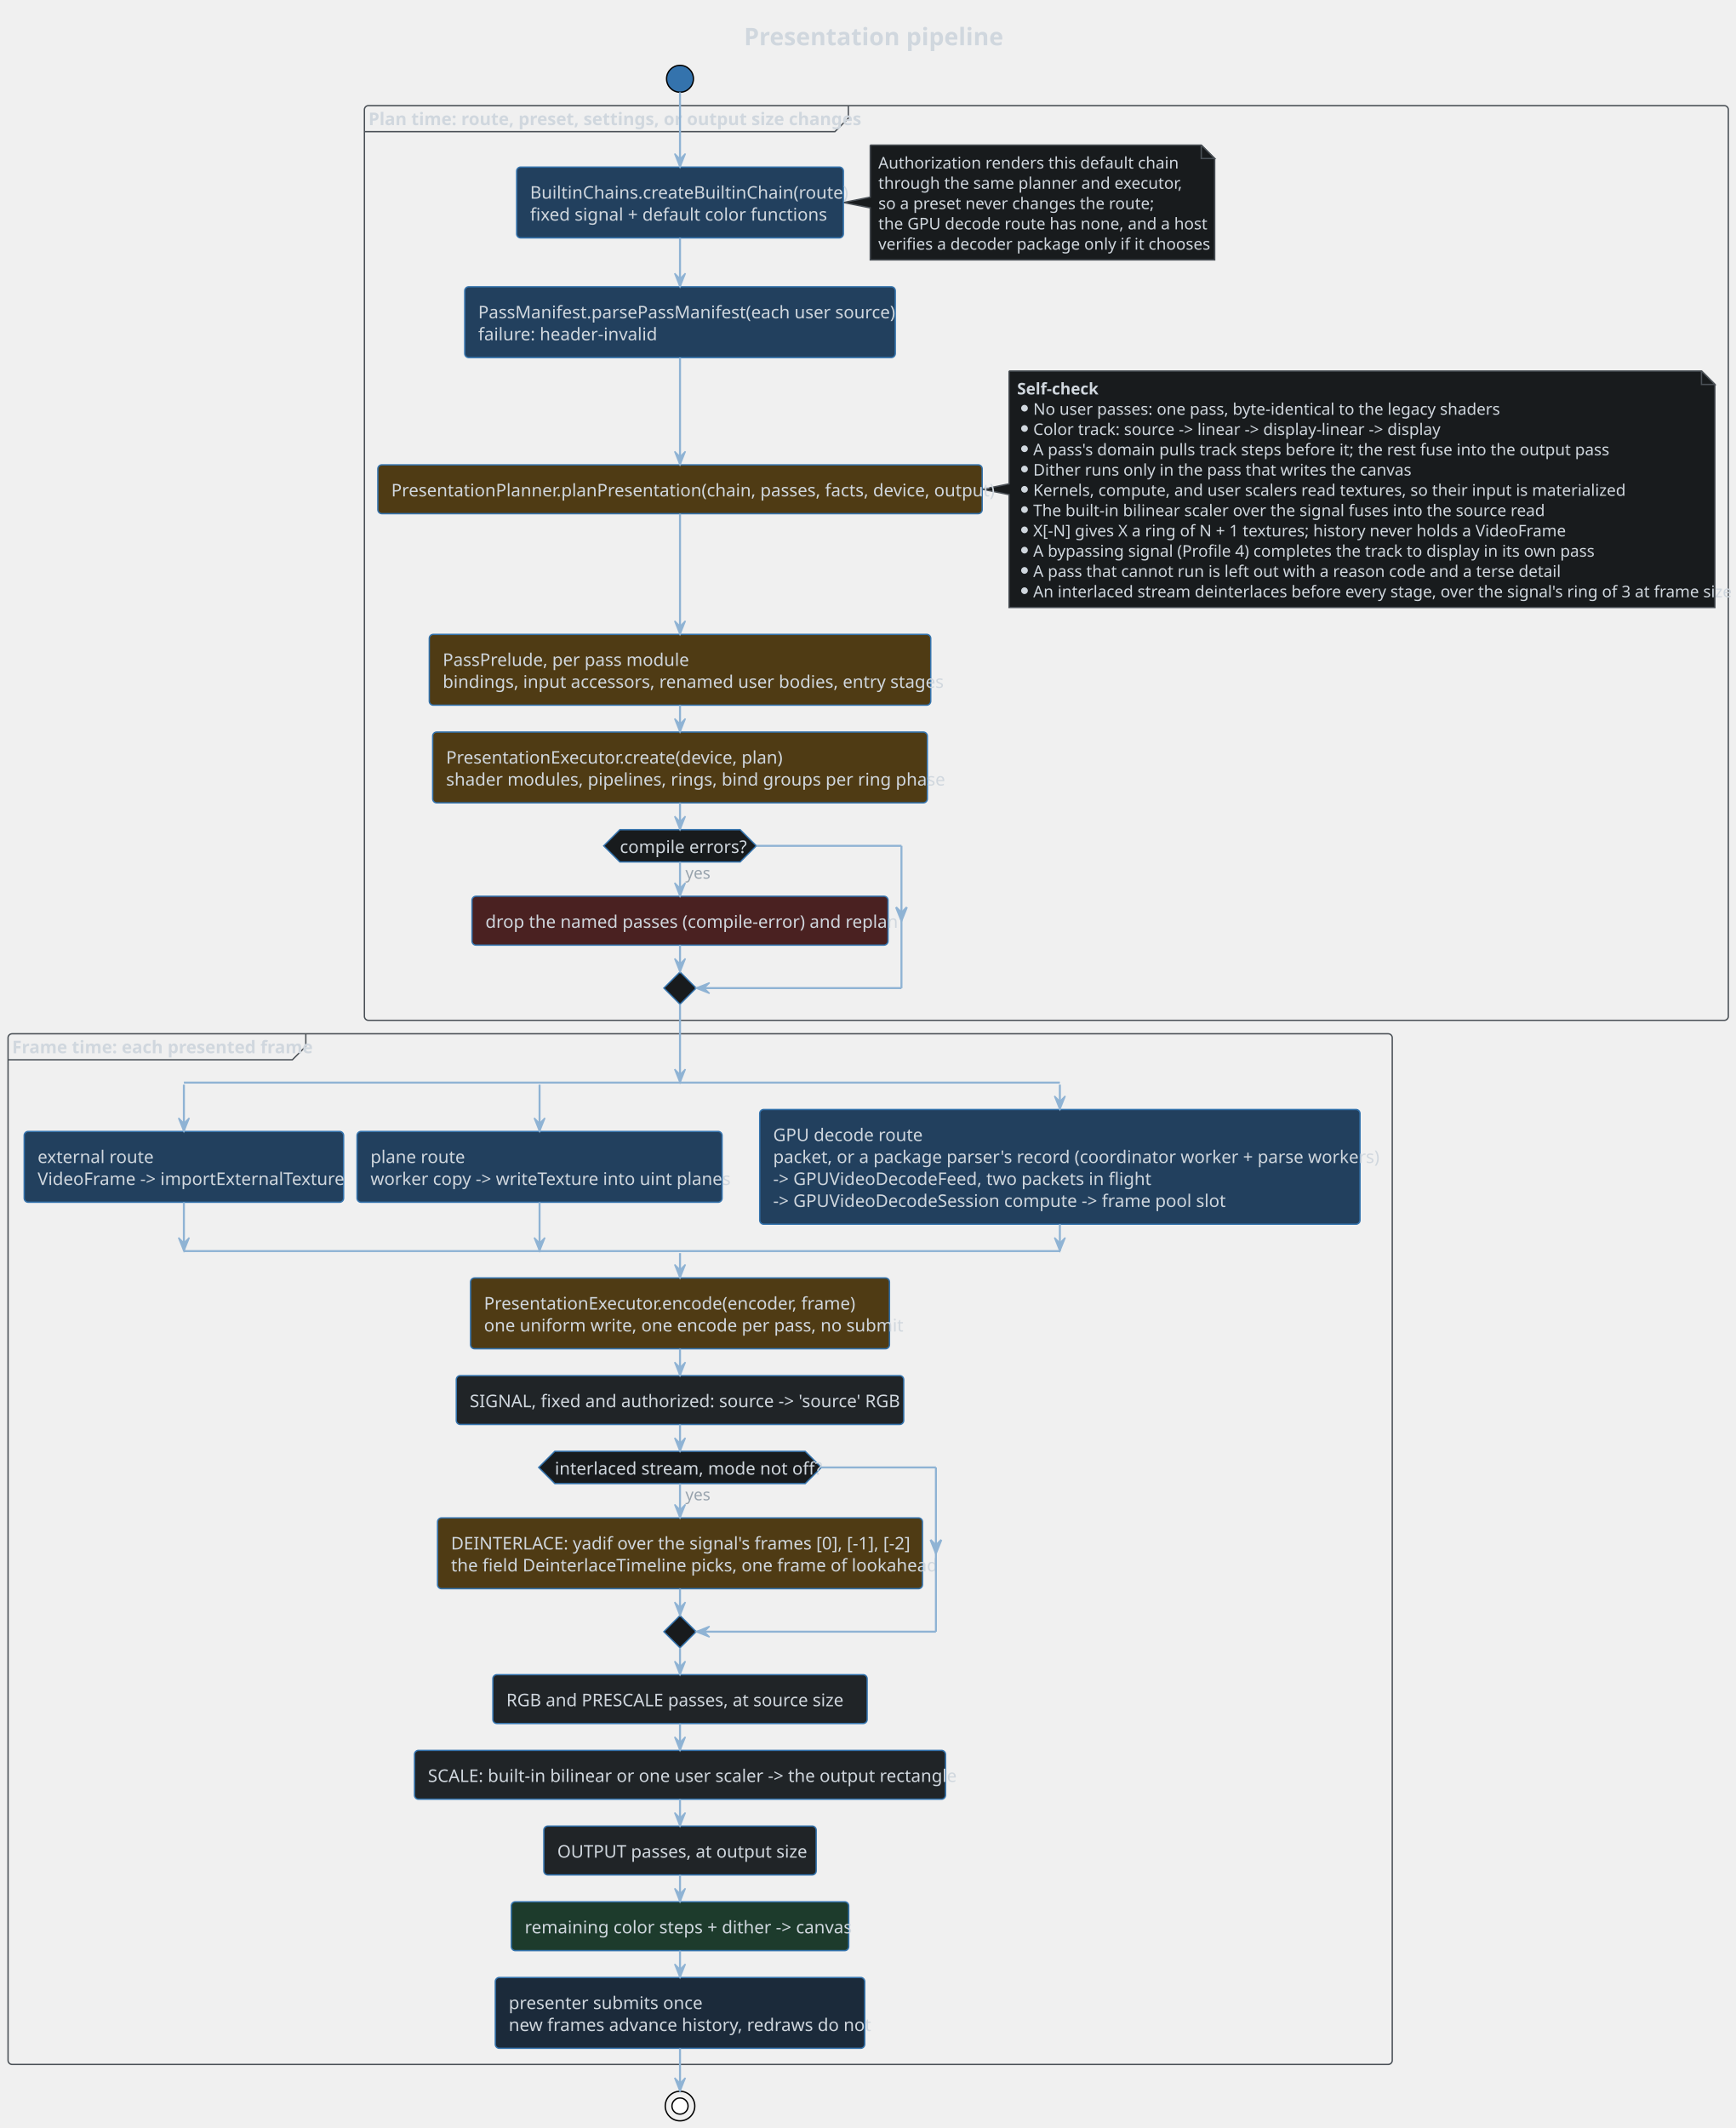
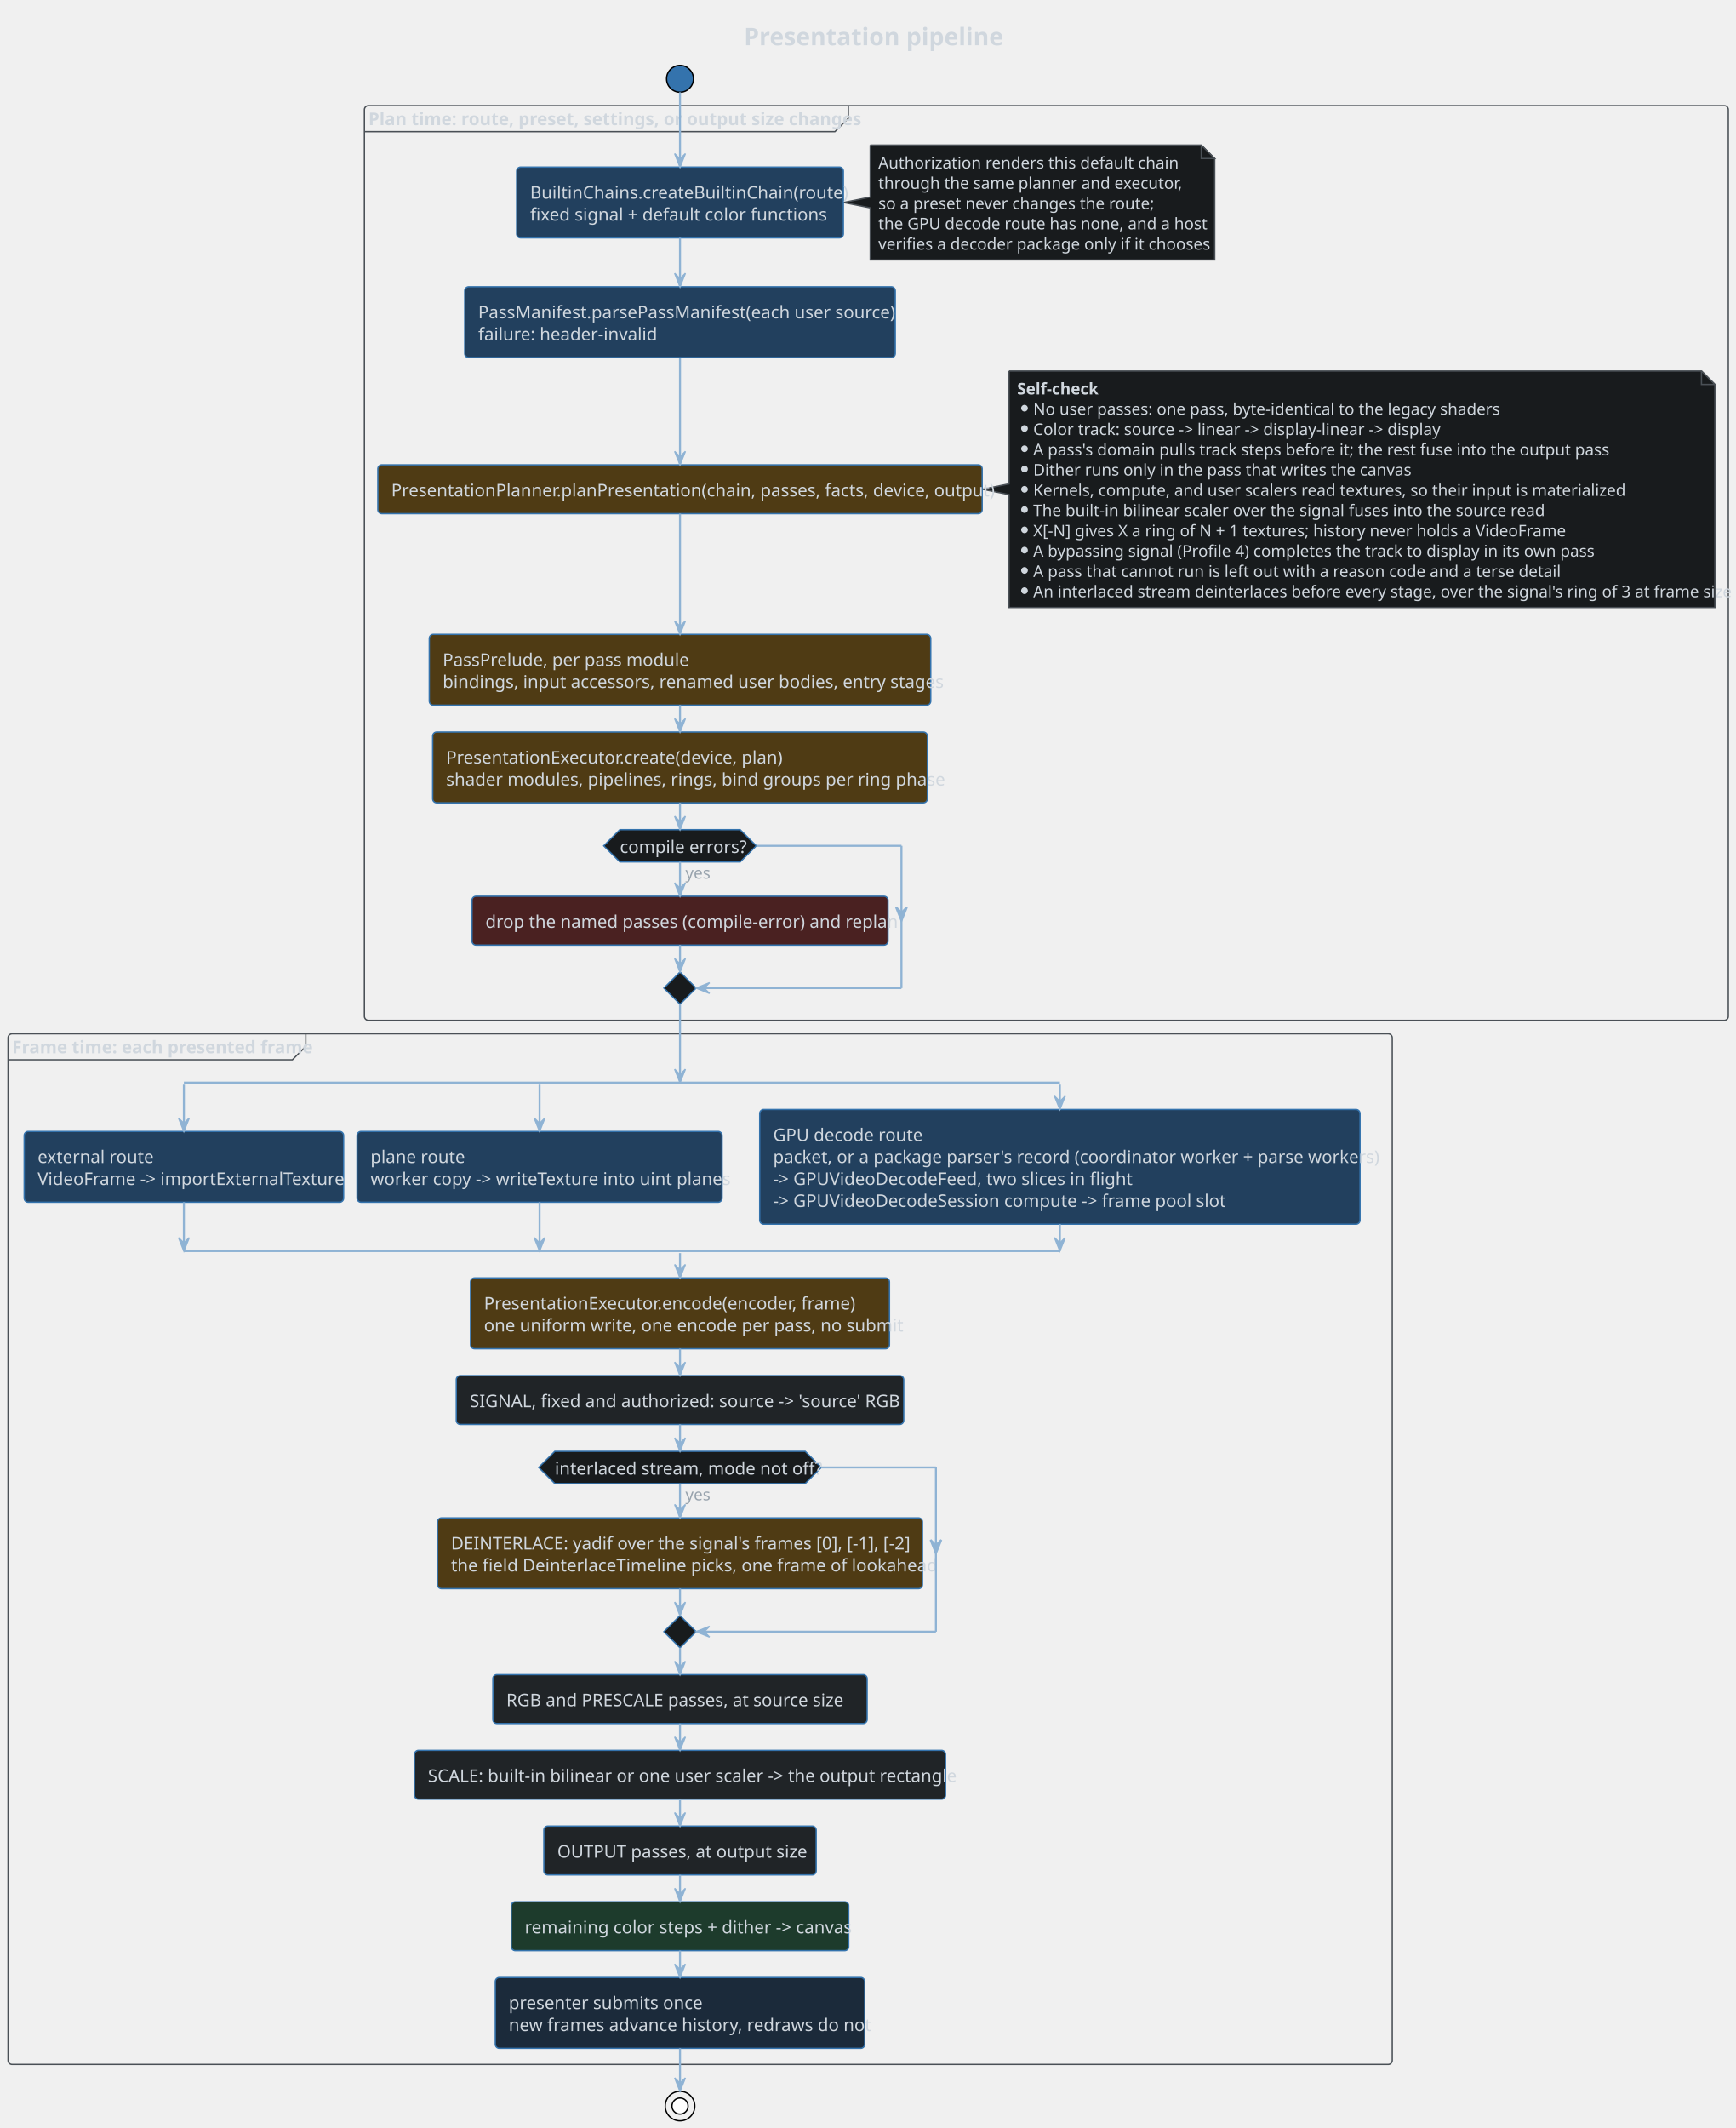
<svg xmlns="http://www.w3.org/2000/svg" contentStyleType="text/css" data-diagram-type="ACTIVITY" height="1584px" preserveAspectRatio="none" style="width:1292px;height:1584px;" version="1.1" viewBox="0 0 1292 1584" width="1292px" zoomAndPan="magnify">
  <defs />
  <g>
    <g class="title" data-source-line="3">
      <text fill="#D0D7DE" font-family="sans-serif" font-size="18" font-weight="bold" lengthAdjust="spacing" textLength="182.039" x="553.896" y="33.685">Presentation pipeline</text>
    </g>
    <ellipse cx="506.303" cy="58.641" fill="#3473AD" rx="10" ry="10" style="stroke:#000000;stroke-width:1;" />
    <rect fill="none" height="680.859" rx="3" ry="3" style="stroke:#4A5056;stroke-width:1;" width="1015.517" x="271.315" y="78.641" />
    <path d="M631.654,78.641 L631.654,87.992 L621.654,97.992 L271.315,97.992" fill="none" style="stroke:#4A5056;stroke-width:1;" />
    <text fill="#D0D7DE" font-family="sans-serif" font-size="13" font-weight="bold" lengthAdjust="spacing" textLength="350.34" x="274.315" y="93.136">Plan time: route, preset, settings, or output size changes</text>
    <path d="M647.943,107.992 L647.943,146.727 L627.943,150.727 L647.943,154.727 L647.943,193.461 A0,0 0 0 0 647.943,193.461 L904.408,193.461 A0,0 0 0 0 904.408,193.461 L904.408,117.992 L894.408,107.992 L647.943,107.992 A0,0 0 0 0 647.943,107.992" fill="#181B1D" style="stroke:#4A5056;stroke-width:1;" />
    <path d="M894.408,107.992 L894.408,117.992 L904.408,117.992 L894.408,107.992" fill="#181B1D" style="stroke:#4A5056;stroke-width:1;" />
    <text fill="#D0D7DE" font-family="sans-serif" font-size="12" lengthAdjust="spacing" textLength="207.457" x="653.943" y="125.449">Authorization renders this default chain</text>
    <text fill="#D0D7DE" font-family="sans-serif" font-size="12" lengthAdjust="spacing" textLength="212.807" x="653.943" y="140.543">through the same planner and executor,</text>
    <text fill="#D0D7DE" font-family="sans-serif" font-size="12" lengthAdjust="spacing" textLength="195.457" x="653.943" y="155.637">so a preset never changes the route;</text>
    <text fill="#D0D7DE" font-family="sans-serif" font-size="12" lengthAdjust="spacing" textLength="234.832" x="653.943" y="170.731">the GPU decode route has none, and a host</text>
    <text fill="#D0D7DE" font-family="sans-serif" font-size="12" lengthAdjust="spacing" textLength="235.465" x="653.943" y="185.824">verifies a decoder package only if it chooses</text>
    <rect fill="#22405E" height="52.703" rx="3" ry="3" style="stroke:#3473AD;stroke-width:1;" width="243.279" x="384.664" y="124.375" />
    <text fill="#D0D7DE" font-family="sans-serif" font-size="13" lengthAdjust="spacing" textLength="223.279" x="394.664" y="147.87">BuiltinChains.createBuiltinChain(route)</text>
    <text fill="#D0D7DE" font-family="sans-serif" font-size="13" lengthAdjust="spacing" textLength="206.318" x="394.664" y="164.222">fixed signal + default color functions</text>
    <rect fill="#22405E" height="52.703" rx="3" ry="3" style="stroke:#3473AD;stroke-width:1;" width="320.574" x="346.016" y="213.461" />
    <text fill="#D0D7DE" font-family="sans-serif" font-size="13" lengthAdjust="spacing" textLength="300.574" x="356.016" y="236.956">PassManifest.parsePassManifest(each user source)</text>
    <text fill="#D0D7DE" font-family="sans-serif" font-size="13" lengthAdjust="spacing" textLength="124.293" x="356.016" y="253.308">failure: header-invalid</text>
    <path d="M751.292,276.164 L751.292,360.18 L731.292,364.18 L751.292,368.18 L751.292,452.195 A0,0 0 0 0 751.292,452.195 L1276.831,452.195 A0,0 0 0 0 1276.831,452.195 L1276.831,286.164 L1266.831,276.164 L751.292,276.164 A0,0 0 0 0 751.292,276.164" fill="#181B1D" style="stroke:#4A5056;stroke-width:1;" />
    <path d="M1266.831,276.164 L1266.831,286.164 L1276.831,286.164 L1266.831,276.164" fill="#181B1D" style="stroke:#4A5056;stroke-width:1;" />
    <text fill="#D0D7DE" font-family="sans-serif" font-size="12" font-weight="bold" lengthAdjust="spacing" textLength="60.029" x="757.292" y="293.621">Self-check</text>
    <ellipse cx="762.792" cy="303.852" fill="#D0D7DE" rx="2.5" ry="2.5" />
    <text fill="#D0D7DE" font-family="sans-serif" font-size="12" lengthAdjust="spacing" textLength="333.522" x="769.292" y="308.715">No user passes: one pass, byte-identical to the legacy shaders</text>
    <ellipse cx="762.792" cy="318.945" fill="#D0D7DE" rx="2.5" ry="2.5" />
    <text fill="#D0D7DE" font-family="sans-serif" font-size="12" lengthAdjust="spacing" textLength="291.117" x="769.292" y="323.809">Color track: source -&gt; linear -&gt; display-linear -&gt; display</text>
    <ellipse cx="762.792" cy="334.039" fill="#D0D7DE" rx="2.5" ry="2.5" />
    <text fill="#D0D7DE" font-family="sans-serif" font-size="12" lengthAdjust="spacing" textLength="404.508" x="769.292" y="338.902">A pass's domain pulls track steps before it; the rest fuse into the output pass</text>
    <ellipse cx="762.792" cy="349.133" fill="#D0D7DE" rx="2.5" ry="2.5" />
    <text fill="#D0D7DE" font-family="sans-serif" font-size="12" lengthAdjust="spacing" textLength="264.797" x="769.292" y="353.996">Dither runs only in the pass that writes the canvas</text>
    <ellipse cx="762.792" cy="364.227" fill="#D0D7DE" rx="2.5" ry="2.5" />
    <text fill="#D0D7DE" font-family="sans-serif" font-size="12" lengthAdjust="spacing" textLength="416.865" x="769.292" y="369.09">Kernels, compute, and user scalers read textures, so their input is materialized</text>
    <ellipse cx="762.792" cy="379.32" fill="#D0D7DE" rx="2.5" ry="2.5" />
    <text fill="#D0D7DE" font-family="sans-serif" font-size="12" lengthAdjust="spacing" textLength="359.525" x="769.292" y="384.184">The built-in bilinear scaler over the signal fuses into the source read</text>
    <ellipse cx="762.792" cy="394.414" fill="#D0D7DE" rx="2.5" ry="2.5" />
    <text fill="#D0D7DE" font-family="sans-serif" font-size="12" lengthAdjust="spacing" textLength="381.17" x="769.292" y="399.277">X[-N] gives X a ring of N + 1 textures; history never holds a VideoFrame</text>
    <ellipse cx="762.792" cy="409.508" fill="#D0D7DE" rx="2.5" ry="2.5" />
    <text fill="#D0D7DE" font-family="sans-serif" font-size="12" lengthAdjust="spacing" textLength="398.853" x="769.292" y="414.371">A bypassing signal (Profile 4) completes the track to display in its own pass</text>
    <ellipse cx="762.792" cy="424.602" fill="#D0D7DE" rx="2.5" ry="2.5" />
    <text fill="#D0D7DE" font-family="sans-serif" font-size="12" lengthAdjust="spacing" textLength="370.893" x="769.292" y="429.465">A pass that cannot run is left out with a reason code and a terse detail</text>
    <ellipse cx="762.792" cy="439.695" fill="#D0D7DE" rx="2.5" ry="2.5" />
    <text fill="#D0D7DE" font-family="sans-serif" font-size="12" lengthAdjust="spacing" textLength="492.539" x="769.292" y="444.559">An interlaced stream deinterlaces before every stage, over the signal's ring of 3 at frame size</text>
    <rect fill="#4F3B14" height="36.352" rx="3" ry="3" style="stroke:#3473AD;stroke-width:1;" width="449.978" x="281.315" y="346.004" />
    <text fill="#D0D7DE" font-family="sans-serif" font-size="13" lengthAdjust="spacing" textLength="429.978" x="291.315" y="369.499">PresentationPlanner.planPresentation(chain, passes, facts, device, output)</text>
    <rect fill="#4F3B14" height="52.703" rx="3" ry="3" style="stroke:#3473AD;stroke-width:1;" width="373.361" x="319.623" y="472.195" />
    <text fill="#D0D7DE" font-family="sans-serif" font-size="13" lengthAdjust="spacing" textLength="177.042" x="329.623" y="495.69">PassPrelude, per pass module</text>
    <text fill="#D0D7DE" font-family="sans-serif" font-size="13" lengthAdjust="spacing" textLength="353.361" x="329.623" y="512.042">bindings, input accessors, renamed user bodies, entry stages</text>
    <rect fill="#4F3B14" height="52.703" rx="3" ry="3" style="stroke:#3473AD;stroke-width:1;" width="368.321" x="322.143" y="544.898" />
    <text fill="#D0D7DE" font-family="sans-serif" font-size="13" lengthAdjust="spacing" textLength="242.074" x="332.143" y="568.394">PresentationExecutor.create(device, plan)</text>
    <text fill="#D0D7DE" font-family="sans-serif" font-size="13" lengthAdjust="spacing" textLength="348.321" x="332.143" y="584.745">shader modules, pipelines, rings, bind groups per ring phase</text>
    <rect fill="#4A2121" height="36.352" rx="3" ry="3" style="stroke:#3473AD;stroke-width:1;" width="309.758" x="351.424" y="667.148" />
    <text fill="#D0D7DE" font-family="sans-serif" font-size="13" lengthAdjust="spacing" textLength="289.758" x="361.424" y="690.644">drop the named passes (compile-error) and replan</text>
    <polygon fill="#181B1D" points="461.511,617.602,551.096,617.602,563.096,629.602,551.096,641.602,461.511,641.602,449.511,629.602,461.511,617.602" style="stroke:#3473AD;stroke-width:1;" />
    <text fill="#98A3AD" font-family="sans-serif" font-size="12" lengthAdjust="spacing" textLength="18.674" x="510.303" y="654.059">yes</text>
    <text fill="#D0D7DE" font-family="sans-serif" font-size="13" lengthAdjust="spacing" textLength="89.585" x="461.511" y="634.921">compile errors?</text>
    <polygon fill="#181B1D" points="506.303,723.5,518.303,735.5,506.303,747.5,494.303,735.5,506.303,723.5" style="stroke:#3473AD;stroke-width:1;" />
    <rect fill="none" height="767.172" rx="3" ry="3" style="stroke:#4A5056;stroke-width:1;" width="1030.606" x="6" y="769.5" />
    <path d="M227.694,769.5 L227.694,778.852 L217.694,788.852 L6,788.852" fill="none" style="stroke:#4A5056;stroke-width:1;" />
    <text fill="#D0D7DE" font-family="sans-serif" font-size="13" font-weight="bold" lengthAdjust="spacing" textLength="211.694" x="9" y="783.995">Frame time: each presented frame</text>
    <line style="stroke:#8FB3D4;stroke-width:1.5;" x1="136.916" x2="789.122" y1="805.852" y2="805.852" />
    <rect fill="#22405E" height="52.703" rx="3" ry="3" style="stroke:#3473AD;stroke-width:1;" width="237.833" x="18" y="842.203" />
    <text fill="#D0D7DE" font-family="sans-serif" font-size="13" lengthAdjust="spacing" textLength="79.492" x="28" y="865.698">external route</text>
    <text fill="#D0D7DE" font-family="sans-serif" font-size="13" lengthAdjust="spacing" textLength="217.833" x="28" y="882.05">VideoFrame -&gt; importExternalTexture</text>
    <rect fill="#22405E" height="52.703" rx="3" ry="3" style="stroke:#3473AD;stroke-width:1;" width="271.805" x="265.832" y="842.203" />
    <text fill="#D0D7DE" font-family="sans-serif" font-size="13" lengthAdjust="spacing" textLength="65.051" x="275.832" y="865.698">plane route</text>
    <text fill="#D0D7DE" font-family="sans-serif" font-size="13" lengthAdjust="spacing" textLength="251.805" x="275.832" y="882.05">worker copy -&gt; writeTexture into uint planes</text>
    <rect fill="#22405E" height="85.406" rx="3" ry="3" style="stroke:#3473AD;stroke-width:1;" width="446.969" x="565.638" y="825.852" />
    <text fill="#D0D7DE" font-family="sans-serif" font-size="13" lengthAdjust="spacing" textLength="107.675" x="575.638" y="849.347">GPU decode route</text>
    <text fill="#D0D7DE" font-family="sans-serif" font-size="13" lengthAdjust="spacing" textLength="426.969" x="575.638" y="865.698">packet, or a package parser's record (coordinator worker + parse workers)</text>
-     <text fill="#D0D7DE" font-family="sans-serif" font-size="13" lengthAdjust="spacing" textLength="272.06" x="575.638" y="882.05">-&gt; GPUVideoDecodeFeed, two packets in flight</text>
+     <text fill="#D0D7DE" font-family="sans-serif" font-size="13" lengthAdjust="spacing" textLength="259.765" x="575.638" y="882.05">-&gt; GPUVideoDecodeFeed, two slices in flight</text>
    <text fill="#D0D7DE" font-family="sans-serif" font-size="13" lengthAdjust="spacing" textLength="325.889" x="575.638" y="898.401">-&gt; GPUVideoDecodeSession compute -&gt; frame pool slot</text>
    <line style="stroke:#8FB3D4;stroke-width:1.5;" x1="136.916" x2="789.122" y1="931.258" y2="931.258" />
    <rect fill="#4F3B14" height="52.703" rx="3" ry="3" style="stroke:#3473AD;stroke-width:1;" width="311.941" x="350.332" y="951.258" />
    <text fill="#D0D7DE" font-family="sans-serif" font-size="13" lengthAdjust="spacing" textLength="266.646" x="360.332" y="974.753">PresentationExecutor.encode(encoder, frame)</text>
    <text fill="#D0D7DE" font-family="sans-serif" font-size="13" lengthAdjust="spacing" textLength="291.941" x="360.332" y="991.105">one uniform write, one encode per pass, no submit</text>
    <rect fill="#202427" height="36.352" rx="3" ry="3" style="stroke:#3473AD;stroke-width:1;" width="333.143" x="339.732" y="1023.961" />
    <text fill="#D0D7DE" font-family="sans-serif" font-size="13" lengthAdjust="spacing" textLength="313.143" x="349.732" y="1047.456">SIGNAL, fixed and authorized: source -&gt; 'source' RGB</text>
    <rect fill="#4F3B14" height="52.703" rx="3" ry="3" style="stroke:#3473AD;stroke-width:1;" width="361.072" x="325.767" y="1129.859" />
    <text fill="#D0D7DE" font-family="sans-serif" font-size="13" lengthAdjust="spacing" textLength="336.267" x="335.767" y="1153.354">DEINTERLACE: yadif over the signal's frames [0], [-1], [-2]</text>
    <text fill="#D0D7DE" font-family="sans-serif" font-size="13" lengthAdjust="spacing" textLength="341.072" x="335.767" y="1169.706">the field DeinterlaceTimeline picks, one frame of lookahead</text>
    <polygon fill="#181B1D" points="413.088,1080.312,599.519,1080.312,611.519,1092.312,599.519,1104.312,413.088,1104.312,401.088,1092.312,413.088,1080.312" style="stroke:#3473AD;stroke-width:1;" />
    <text fill="#98A3AD" font-family="sans-serif" font-size="12" lengthAdjust="spacing" textLength="18.674" x="510.303" y="1116.77">yes</text>
    <text fill="#D0D7DE" font-family="sans-serif" font-size="13" lengthAdjust="spacing" textLength="186.431" x="413.088" y="1097.632">interlaced stream, mode not off?</text>
    <polygon fill="#181B1D" points="506.303,1202.562,518.303,1214.562,506.303,1226.562,494.303,1214.562,506.303,1202.562" style="stroke:#3473AD;stroke-width:1;" />
    <rect fill="#202427" height="36.352" rx="3" ry="3" style="stroke:#3473AD;stroke-width:1;" width="278.673" x="366.967" y="1246.562" />
    <text fill="#D0D7DE" font-family="sans-serif" font-size="13" lengthAdjust="spacing" textLength="258.673" x="376.967" y="1270.058">RGB and PRESCALE passes, at source size</text>
    <rect fill="#202427" height="36.352" rx="3" ry="3" style="stroke:#3473AD;stroke-width:1;" width="395.4" x="308.603" y="1302.914" />
    <text fill="#D0D7DE" font-family="sans-serif" font-size="13" lengthAdjust="spacing" textLength="375.4" x="318.603" y="1326.409">SCALE: built-in bilinear or one user scaler -&gt; the output rectangle</text>
    <rect fill="#202427" height="36.352" rx="3" ry="3" style="stroke:#3473AD;stroke-width:1;" width="202.793" x="404.906" y="1359.266" />
    <text fill="#D0D7DE" font-family="sans-serif" font-size="13" lengthAdjust="spacing" textLength="182.793" x="414.906" y="1382.761">OUTPUT passes, at output size</text>
    <rect fill="#1D3B2C" height="36.352" rx="3" ry="3" style="stroke:#3473AD;stroke-width:1;" width="251.226" x="380.69" y="1415.617" />
    <text fill="#D0D7DE" font-family="sans-serif" font-size="13" lengthAdjust="spacing" textLength="231.226" x="390.69" y="1439.112">remaining color steps + dither -&gt; canvas</text>
    <rect fill="#1B2A3A" height="52.703" rx="3" ry="3" style="stroke:#3473AD;stroke-width:1;" width="275.068" x="368.769" y="1471.969" />
    <text fill="#D0D7DE" font-family="sans-serif" font-size="13" lengthAdjust="spacing" textLength="135.123" x="378.769" y="1495.464">presenter submits once</text>
    <text fill="#D0D7DE" font-family="sans-serif" font-size="13" lengthAdjust="spacing" textLength="255.068" x="378.769" y="1511.815">new frames advance history, redraws do not</text>
    <ellipse cx="506.303" cy="1567.672" fill="none" rx="11" ry="11" style="stroke:#000000;stroke-width:1;" />
    <ellipse cx="506.303" cy="1567.672" fill="#FFFFFF" rx="6" ry="6" style="stroke:#000000;stroke-width:1;" />
    <line style="stroke:#8FB3D4;stroke-width:1.5;" x1="506.303" x2="506.303" y1="177.078" y2="213.461" />
    <polygon fill="#8FB3D4" points="502.303,203.461,506.303,213.461,510.303,203.461,506.303,207.461" style="stroke:#8FB3D4;stroke-width:1;" />
    <line style="stroke:#8FB3D4;stroke-width:1.5;" x1="506.303" x2="506.303" y1="266.164" y2="346.004" />
    <polygon fill="#8FB3D4" points="502.303,336.004,506.303,346.004,510.303,336.004,506.303,340.004" style="stroke:#8FB3D4;stroke-width:1;" />
    <line style="stroke:#8FB3D4;stroke-width:1.5;" x1="506.303" x2="506.303" y1="382.356" y2="472.195" />
    <polygon fill="#8FB3D4" points="502.303,462.195,506.303,472.195,510.303,462.195,506.303,466.195" style="stroke:#8FB3D4;stroke-width:1;" />
    <line style="stroke:#8FB3D4;stroke-width:1.5;" x1="506.303" x2="506.303" y1="524.898" y2="544.898" />
    <polygon fill="#8FB3D4" points="502.303,534.898,506.303,544.898,510.303,534.898,506.303,538.898" style="stroke:#8FB3D4;stroke-width:1;" />
    <line style="stroke:#8FB3D4;stroke-width:1.5;" x1="506.303" x2="506.303" y1="641.602" y2="667.148" />
    <polygon fill="#8FB3D4" points="502.303,657.148,506.303,667.148,510.303,657.148,506.303,661.148" style="stroke:#8FB3D4;stroke-width:1;" />
    <line style="stroke:#8FB3D4;stroke-width:1.5;" x1="563.096" x2="671.182" y1="629.602" y2="629.602" />
    <polygon fill="#8FB3D4" points="667.182,675.324,671.182,685.324,675.182,675.324,671.182,679.324" style="stroke:#8FB3D4;stroke-width:1.5;" />
    <line style="stroke:#8FB3D4;stroke-width:1.5;" x1="671.182" x2="671.182" y1="629.602" y2="735.5" />
    <line style="stroke:#8FB3D4;stroke-width:1.5;" x1="671.182" x2="518.303" y1="735.5" y2="735.5" />
    <polygon fill="#8FB3D4" points="528.303,731.5,518.303,735.5,528.303,739.5,524.303,735.5" style="stroke:#8FB3D4;stroke-width:1;" />
    <line style="stroke:#8FB3D4;stroke-width:1.5;" x1="506.303" x2="506.303" y1="703.5" y2="723.5" />
    <polygon fill="#8FB3D4" points="502.303,713.5,506.303,723.5,510.303,713.5,506.303,717.5" style="stroke:#8FB3D4;stroke-width:1;" />
    <line style="stroke:#8FB3D4;stroke-width:1.5;" x1="506.303" x2="506.303" y1="597.602" y2="617.602" />
    <polygon fill="#8FB3D4" points="502.303,607.602,506.303,617.602,510.303,607.602,506.303,611.602" style="stroke:#8FB3D4;stroke-width:1;" />
    <line style="stroke:#8FB3D4;stroke-width:1.5;" x1="506.303" x2="506.303" y1="68.641" y2="124.375" />
    <polygon fill="#8FB3D4" points="502.303,114.375,506.303,124.375,510.303,114.375,506.303,118.375" style="stroke:#8FB3D4;stroke-width:1;" />
    <line style="stroke:#8FB3D4;stroke-width:1.5;" x1="136.916" x2="136.916" y1="807.352" y2="842.203" />
    <polygon fill="#8FB3D4" points="132.916,832.203,136.916,842.203,140.916,832.203,136.916,836.203" style="stroke:#8FB3D4;stroke-width:1;" />
    <line style="stroke:#8FB3D4;stroke-width:1.5;" x1="401.735" x2="401.735" y1="807.352" y2="842.203" />
    <polygon fill="#8FB3D4" points="397.735,832.203,401.735,842.203,405.735,832.203,401.735,836.203" style="stroke:#8FB3D4;stroke-width:1;" />
    <line style="stroke:#8FB3D4;stroke-width:1.5;" x1="789.122" x2="789.122" y1="807.352" y2="825.852" />
    <polygon fill="#8FB3D4" points="785.122,815.852,789.122,825.852,793.122,815.852,789.122,819.852" style="stroke:#8FB3D4;stroke-width:1;" />
    <line style="stroke:#8FB3D4;stroke-width:1.5;" x1="136.916" x2="136.916" y1="894.906" y2="931.258" />
    <polygon fill="#8FB3D4" points="132.916,921.258,136.916,931.258,140.916,921.258,136.916,925.258" style="stroke:#8FB3D4;stroke-width:1;" />
    <line style="stroke:#8FB3D4;stroke-width:1.5;" x1="401.735" x2="401.735" y1="894.906" y2="931.258" />
    <polygon fill="#8FB3D4" points="397.735,921.258,401.735,931.258,405.735,921.258,401.735,925.258" style="stroke:#8FB3D4;stroke-width:1;" />
    <line style="stroke:#8FB3D4;stroke-width:1.5;" x1="789.122" x2="789.122" y1="911.258" y2="931.258" />
    <polygon fill="#8FB3D4" points="785.122,921.258,789.122,931.258,793.122,921.258,789.122,925.258" style="stroke:#8FB3D4;stroke-width:1;" />
    <line style="stroke:#8FB3D4;stroke-width:1.5;" x1="506.303" x2="506.303" y1="932.758" y2="951.258" />
    <polygon fill="#8FB3D4" points="502.303,941.258,506.303,951.258,510.303,941.258,506.303,945.258" style="stroke:#8FB3D4;stroke-width:1;" />
    <line style="stroke:#8FB3D4;stroke-width:1.5;" x1="506.303" x2="506.303" y1="1003.961" y2="1023.961" />
    <polygon fill="#8FB3D4" points="502.303,1013.961,506.303,1023.961,510.303,1013.961,506.303,1017.961" style="stroke:#8FB3D4;stroke-width:1;" />
    <line style="stroke:#8FB3D4;stroke-width:1.5;" x1="506.303" x2="506.303" y1="1104.312" y2="1129.859" />
    <polygon fill="#8FB3D4" points="502.303,1119.859,506.303,1129.859,510.303,1119.859,506.303,1123.859" style="stroke:#8FB3D4;stroke-width:1;" />
    <line style="stroke:#8FB3D4;stroke-width:1.5;" x1="611.519" x2="696.839" y1="1092.312" y2="1092.312" />
    <polygon fill="#8FB3D4" points="692.839,1146.211,696.839,1156.211,700.839,1146.211,696.839,1150.211" style="stroke:#8FB3D4;stroke-width:1.5;" />
    <line style="stroke:#8FB3D4;stroke-width:1.5;" x1="696.839" x2="696.839" y1="1092.312" y2="1214.562" />
    <line style="stroke:#8FB3D4;stroke-width:1.5;" x1="696.839" x2="518.303" y1="1214.562" y2="1214.562" />
    <polygon fill="#8FB3D4" points="528.303,1210.562,518.303,1214.562,528.303,1218.562,524.303,1214.562" style="stroke:#8FB3D4;stroke-width:1;" />
    <line style="stroke:#8FB3D4;stroke-width:1.5;" x1="506.303" x2="506.303" y1="1182.562" y2="1202.562" />
    <polygon fill="#8FB3D4" points="502.303,1192.562,506.303,1202.562,510.303,1192.562,506.303,1196.562" style="stroke:#8FB3D4;stroke-width:1;" />
    <line style="stroke:#8FB3D4;stroke-width:1.5;" x1="506.303" x2="506.303" y1="1060.312" y2="1080.312" />
    <polygon fill="#8FB3D4" points="502.303,1070.312,506.303,1080.312,510.303,1070.312,506.303,1074.312" style="stroke:#8FB3D4;stroke-width:1;" />
    <line style="stroke:#8FB3D4;stroke-width:1.5;" x1="506.303" x2="506.303" y1="1226.562" y2="1246.562" />
    <polygon fill="#8FB3D4" points="502.303,1236.562,506.303,1246.562,510.303,1236.562,506.303,1240.562" style="stroke:#8FB3D4;stroke-width:1;" />
    <line style="stroke:#8FB3D4;stroke-width:1.5;" x1="506.303" x2="506.303" y1="1282.914" y2="1302.914" />
    <polygon fill="#8FB3D4" points="502.303,1292.914,506.303,1302.914,510.303,1292.914,506.303,1296.914" style="stroke:#8FB3D4;stroke-width:1;" />
    <line style="stroke:#8FB3D4;stroke-width:1.5;" x1="506.303" x2="506.303" y1="1339.266" y2="1359.266" />
    <polygon fill="#8FB3D4" points="502.303,1349.266,506.303,1359.266,510.303,1349.266,506.303,1353.266" style="stroke:#8FB3D4;stroke-width:1;" />
    <line style="stroke:#8FB3D4;stroke-width:1.5;" x1="506.303" x2="506.303" y1="1395.617" y2="1415.617" />
    <polygon fill="#8FB3D4" points="502.303,1405.617,506.303,1415.617,510.303,1405.617,506.303,1409.617" style="stroke:#8FB3D4;stroke-width:1;" />
    <line style="stroke:#8FB3D4;stroke-width:1.5;" x1="506.303" x2="506.303" y1="1451.969" y2="1471.969" />
    <polygon fill="#8FB3D4" points="502.303,1461.969,506.303,1471.969,510.303,1461.969,506.303,1465.969" style="stroke:#8FB3D4;stroke-width:1;" />
    <line style="stroke:#8FB3D4;stroke-width:1.5;" x1="506.303" x2="506.303" y1="747.5" y2="805.852" />
    <polygon fill="#8FB3D4" points="502.303,795.852,506.303,805.852,510.303,795.852,506.303,799.852" style="stroke:#8FB3D4;stroke-width:1;" />
    <line style="stroke:#8FB3D4;stroke-width:1.5;" x1="506.303" x2="506.303" y1="1524.672" y2="1556.672" />
    <polygon fill="#8FB3D4" points="502.303,1546.672,506.303,1556.672,510.303,1546.672,506.303,1550.672" style="stroke:#8FB3D4;stroke-width:1;" />
  </g>
</svg>
